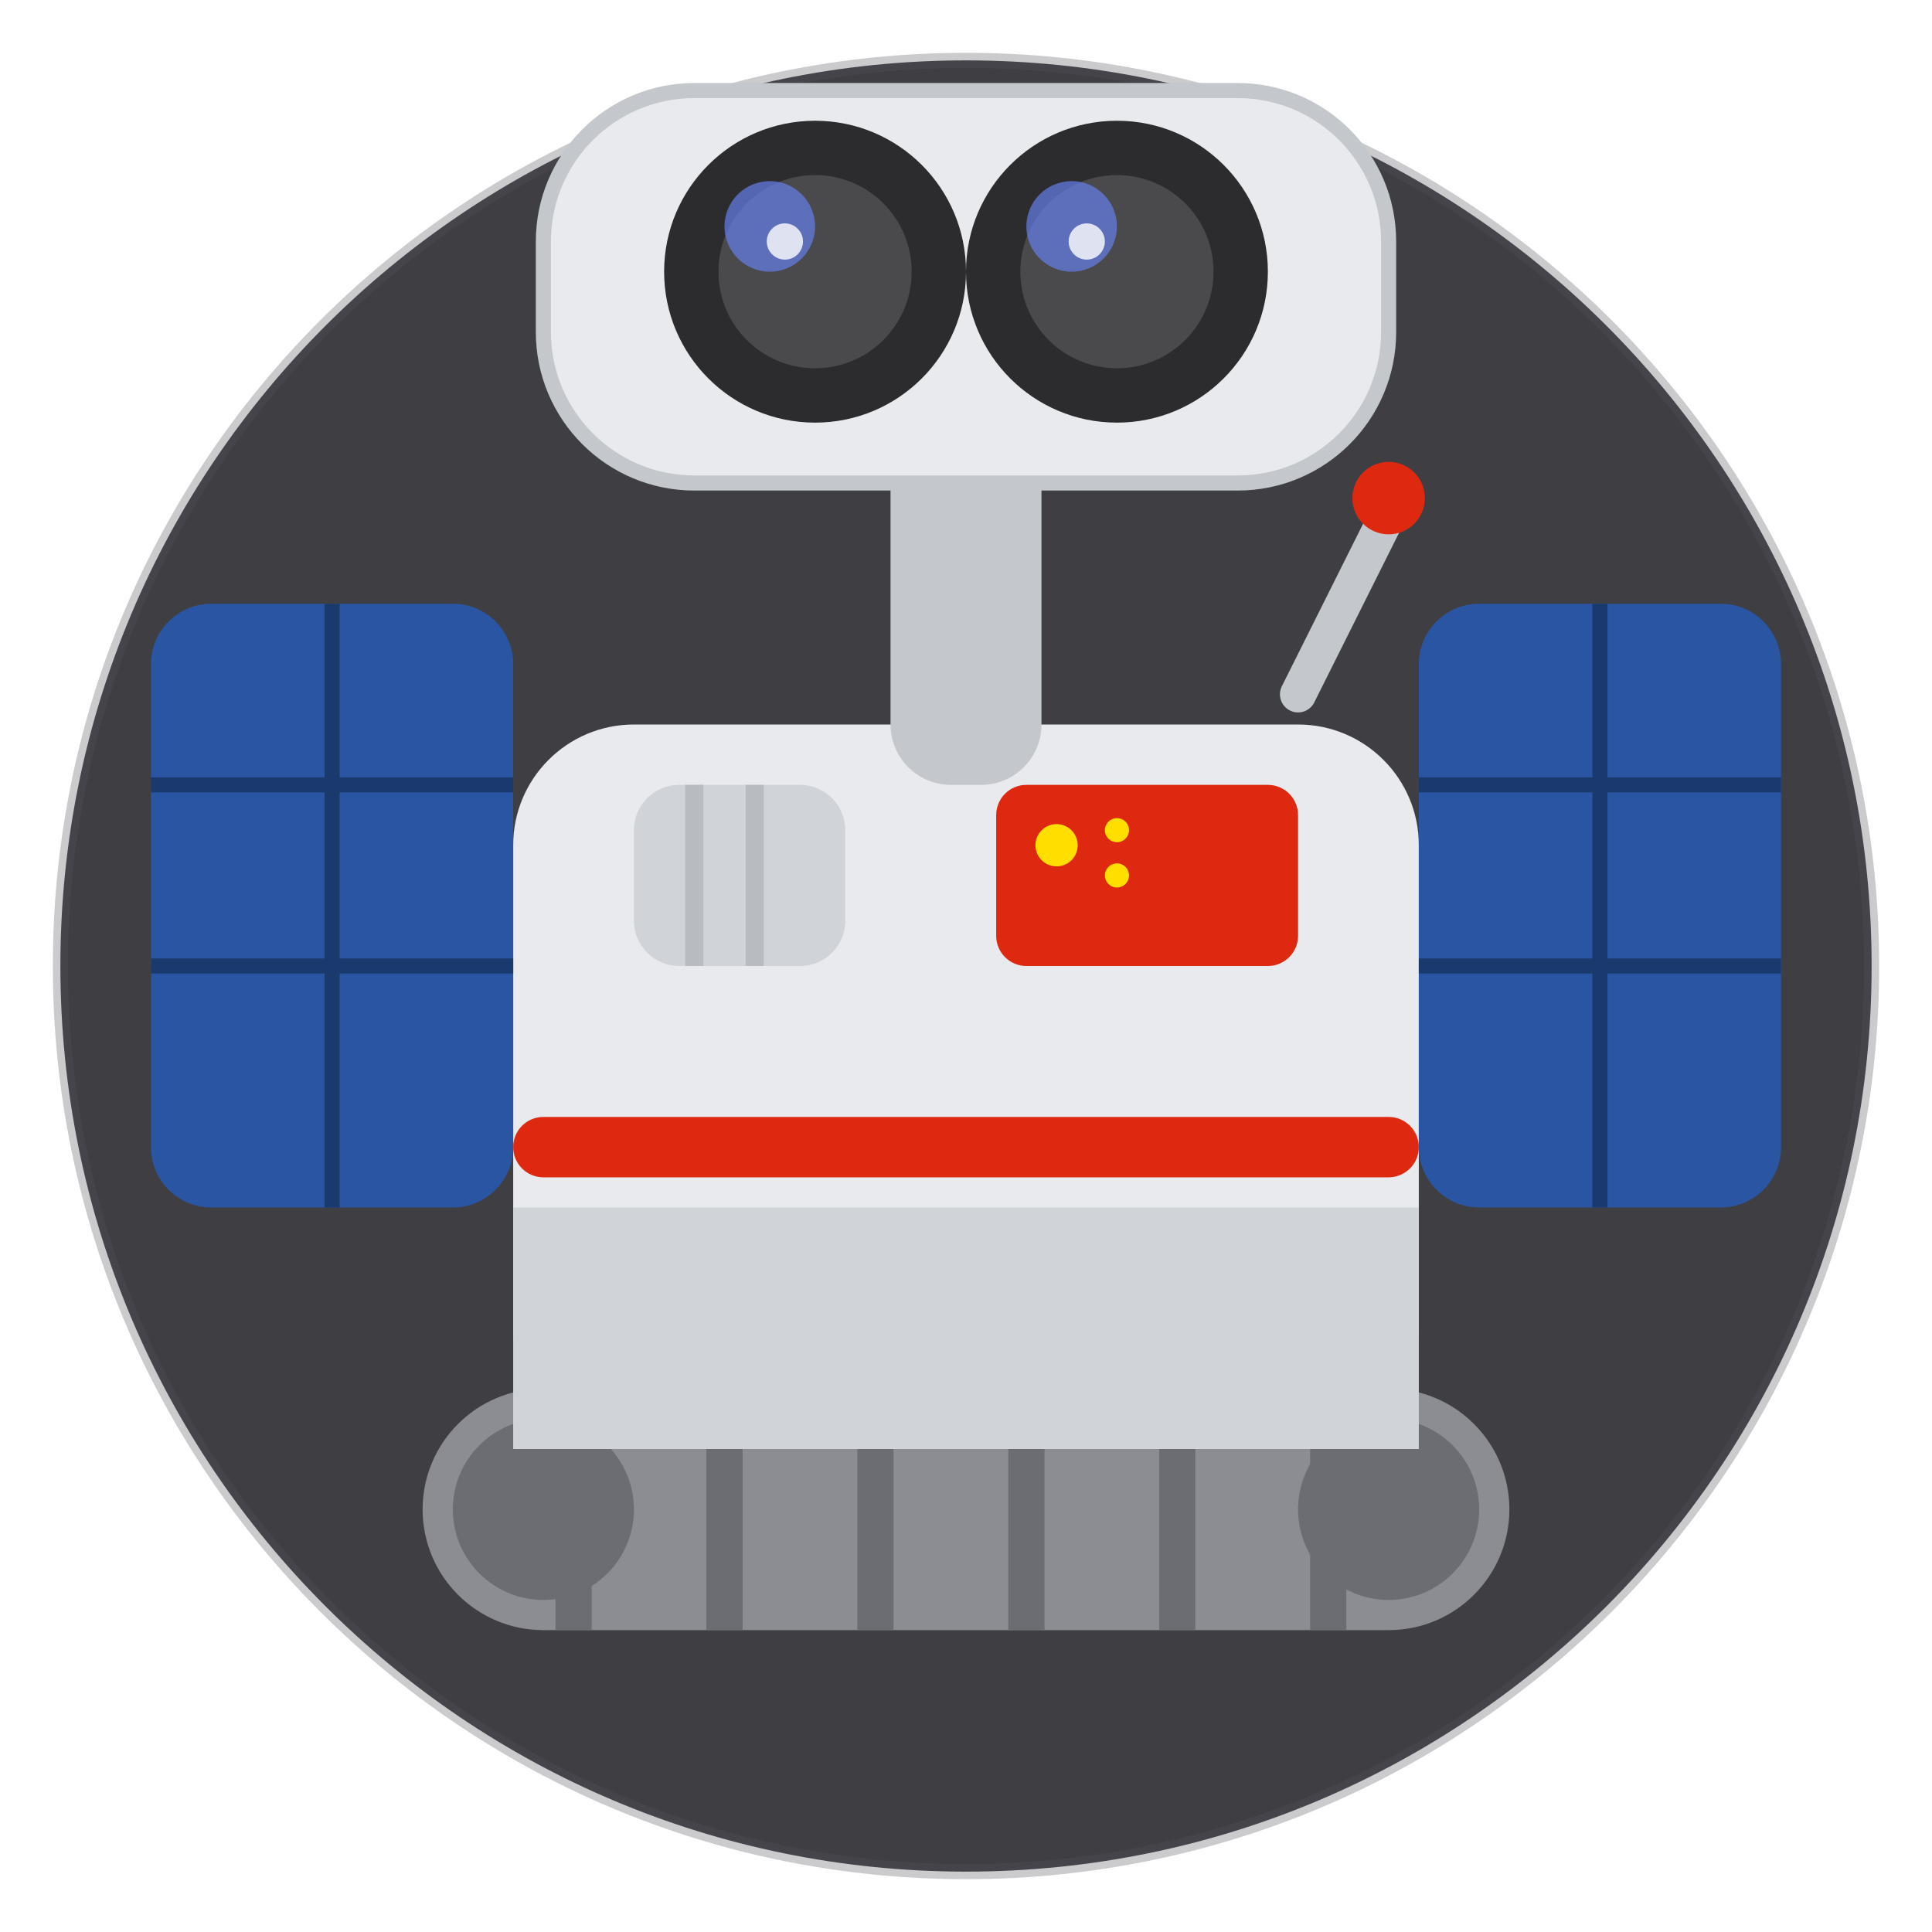
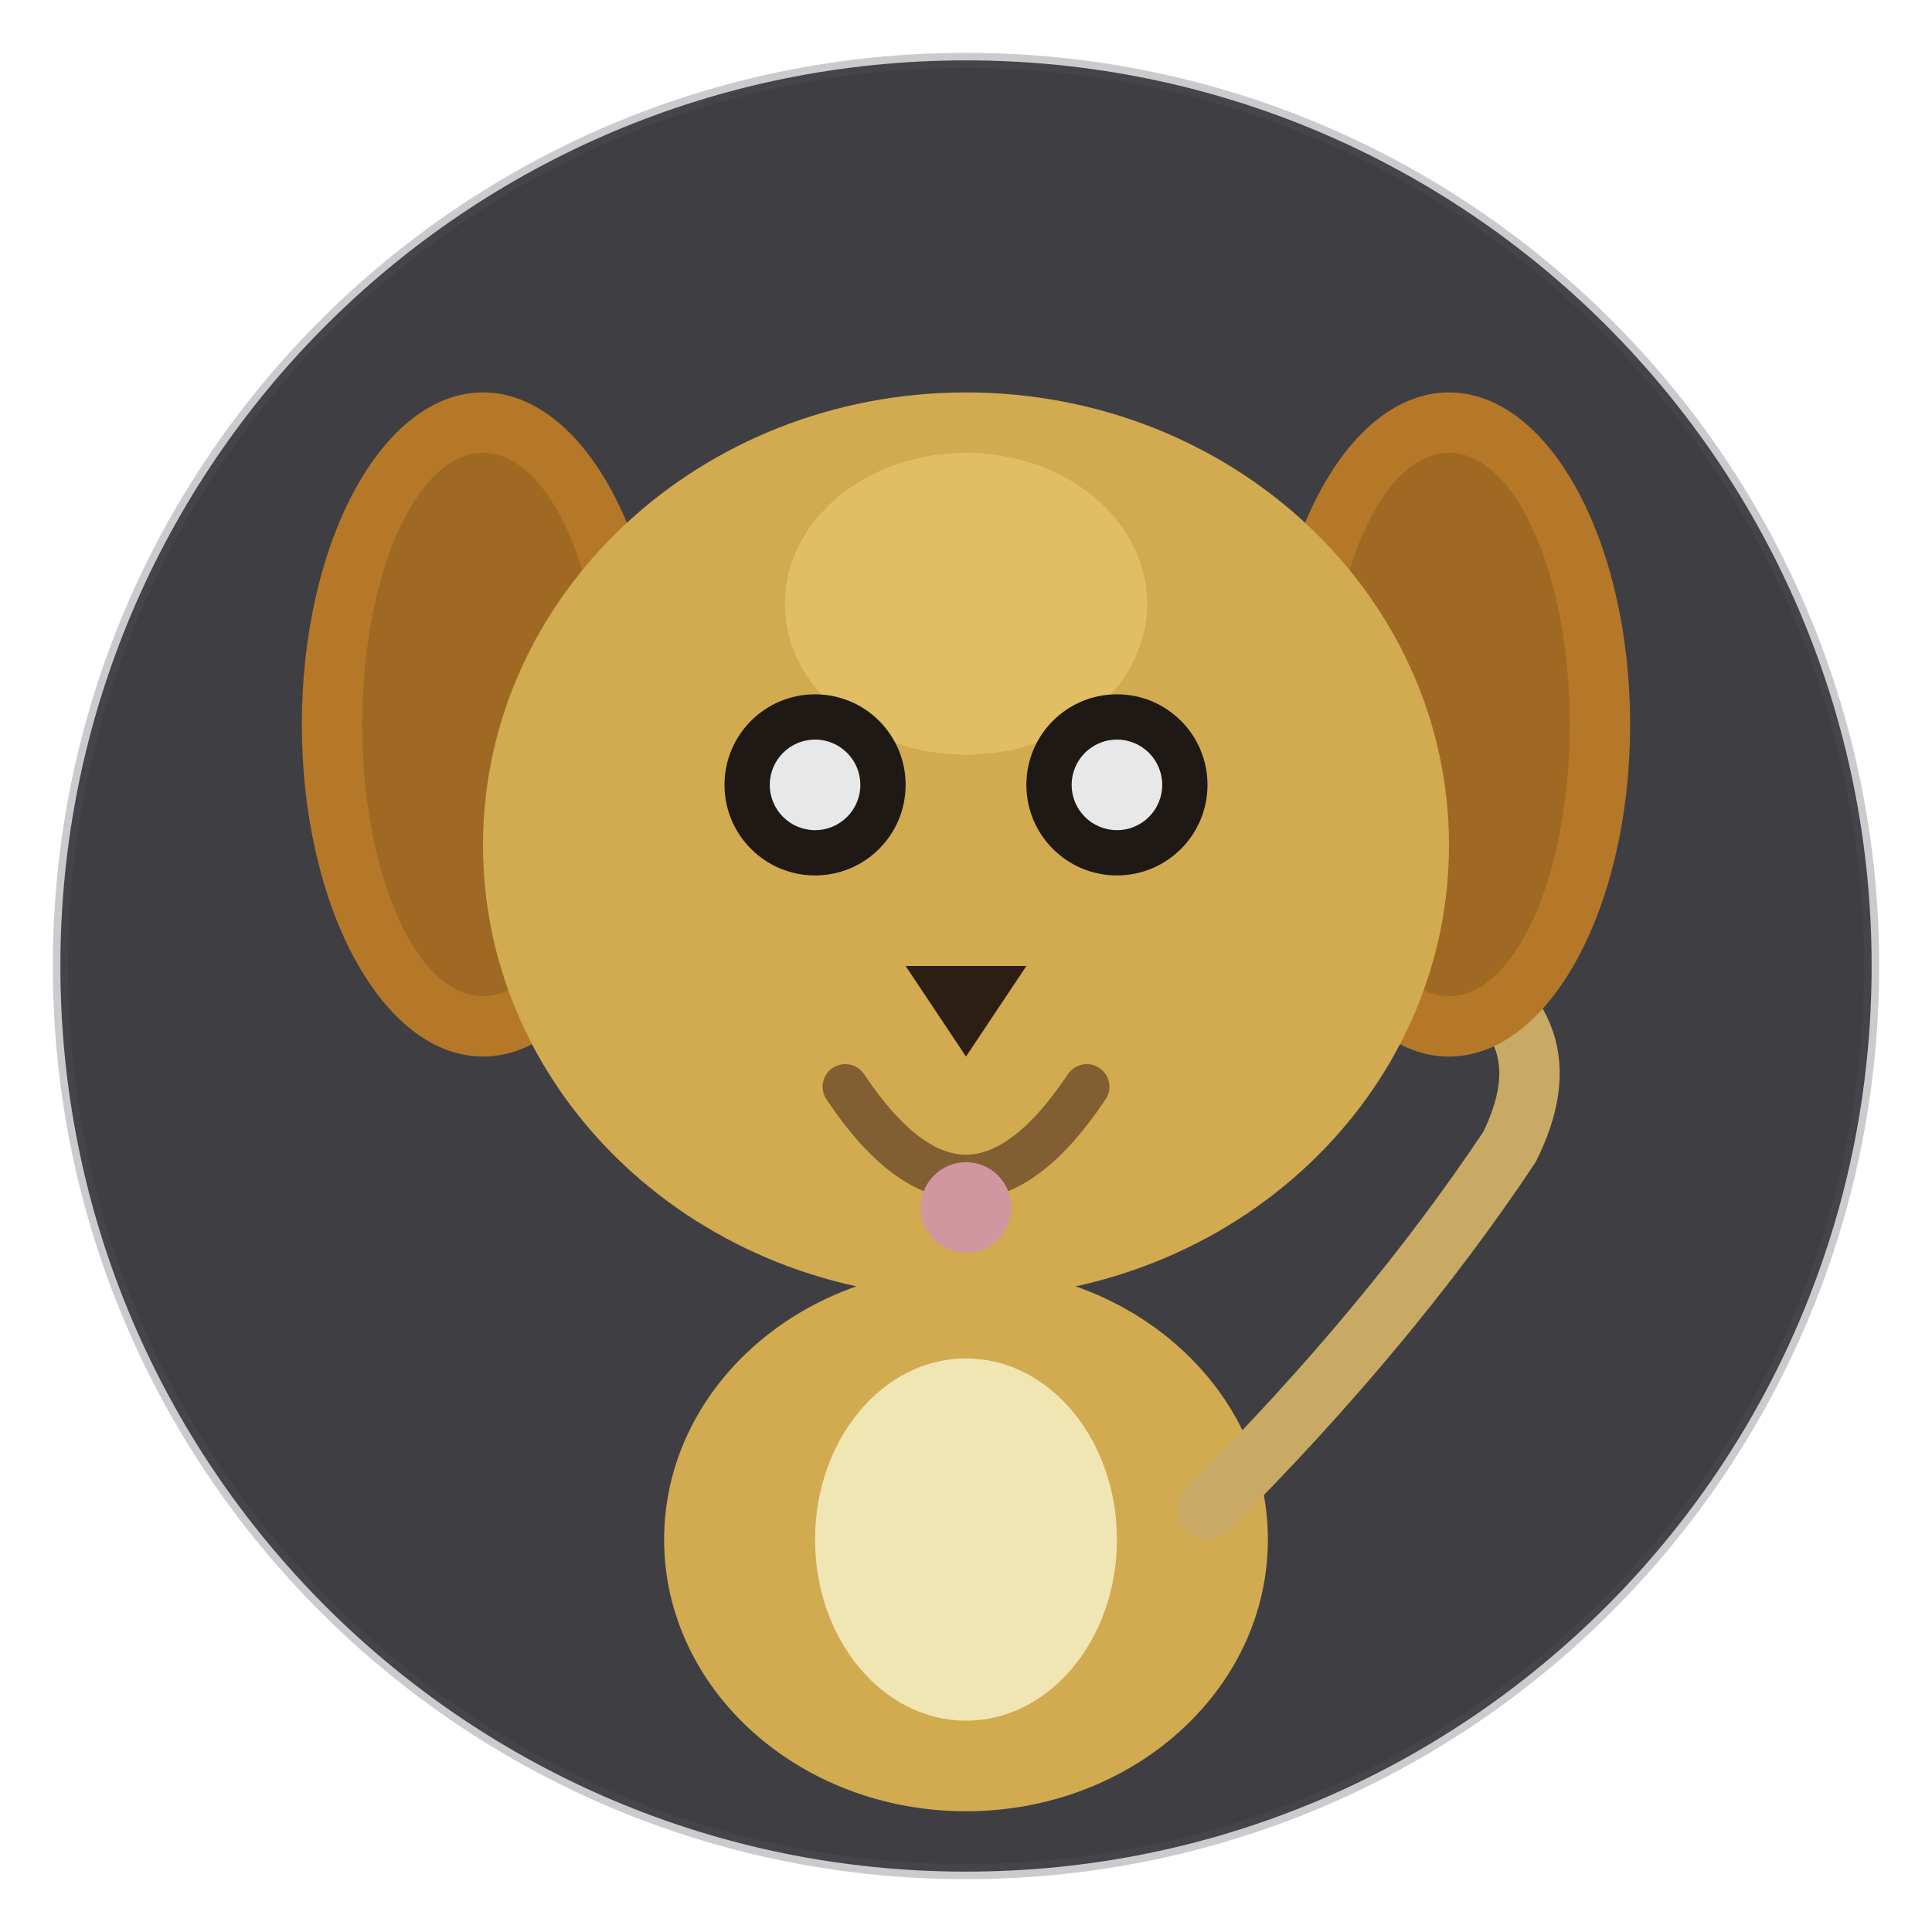
<svg xmlns="http://www.w3.org/2000/svg" width="64" height="64" viewBox="0 0 64 64">
  <circle cx="32" cy="32" r="30" fill="rgba(30,30,35,0.85)" />
  <circle cx="32" cy="32" r="30" stroke="rgba(80,80,90,0.3)" stroke-width="0.5" fill="none" />
-   <rect x="14" y="46" width="36" height="8" rx="4" fill="#8B8D92" />
-   <line x1="19" y1="46" x2="19" y2="54" stroke="#6B6D72" stroke-width="1.2" />
-   <line x1="24" y1="46" x2="24" y2="54" stroke="#6B6D72" stroke-width="1.2" />
-   <line x1="29" y1="46" x2="29" y2="54" stroke="#6B6D72" stroke-width="1.2" />
-   <line x1="34" y1="46" x2="34" y2="54" stroke="#6B6D72" stroke-width="1.2" />
-   <line x1="39" y1="46" x2="39" y2="54" stroke="#6B6D72" stroke-width="1.2" />
-   <line x1="44" y1="46" x2="44" y2="54" stroke="#6B6D72" stroke-width="1.2" />
-   <circle cx="18" cy="50" r="3" fill="#6B6D72" />
-   <circle cx="46" cy="50" r="3" fill="#6B6D72" />
-   <rect x="17" y="24" width="30" height="24" rx="4" fill="#E8EAED" />
-   <rect x="17" y="40" width="30" height="8" rx="0 0 4 4" fill="#D0D3D8" />
-   <rect x="21" y="26" width="7" height="6" rx="1.5" fill="#D0D3D8" />
-   <line x1="23" y1="26" x2="23" y2="32" stroke="#B8BBBF" stroke-width="0.6" />
-   <line x1="25" y1="26" x2="25" y2="32" stroke="#B8BBBF" stroke-width="0.6" />
-   <rect x="17" y="37" width="30" height="2" fill="#DE2910" rx="1" />
-   <rect x="33" y="26" width="10" height="6" rx="1" fill="#DE2910" />
-   <circle cx="35" cy="28" r="0.7" fill="#FFDE00" />
-   <circle cx="37" cy="27.5" r="0.4" fill="#FFDE00" />
-   <circle cx="37" cy="29" r="0.4" fill="#FFDE00" />
-   <rect x="5" y="20" width="12" height="20" rx="2" fill="#2955A3" />
-   <line x1="11" y1="20" x2="11" y2="40" stroke="#1A3A6E" stroke-width="0.5" />
-   <line x1="5" y1="26" x2="17" y2="26" stroke="#1A3A6E" stroke-width="0.5" />
-   <line x1="5" y1="32" x2="17" y2="32" stroke="#1A3A6E" stroke-width="0.5" />
-   <rect x="47" y="20" width="12" height="20" rx="2" fill="#2955A3" />
-   <line x1="53" y1="20" x2="53" y2="40" stroke="#1A3A6E" stroke-width="0.5" />
-   <line x1="47" y1="26" x2="59" y2="26" stroke="#1A3A6E" stroke-width="0.5" />
-   <line x1="47" y1="32" x2="59" y2="32" stroke="#1A3A6E" stroke-width="0.5" />
-   <rect x="29.5" y="12" width="5" height="14" rx="2" fill="#C4C7CC" />
-   <rect x="18" y="3" width="28" height="13" rx="5" fill="#E8EAED" />
-   <rect x="18" y="3" width="28" height="13" rx="5" stroke="#C4C7CC" stroke-width="0.5" fill="none" />
-   <circle cx="27" cy="9" r="5" fill="#2C2C2E" />
-   <circle cx="27" cy="9" r="3.2" fill="#4A4A4C" />
-   <circle cx="25.5" cy="7.5" r="1.5" fill="rgba(102,126,234,0.7)" />
-   <circle cx="26" cy="8" r="0.6" fill="rgba(255,255,255,0.8)" />
-   <circle cx="37" cy="9" r="5" fill="#2C2C2E" />
-   <circle cx="37" cy="9" r="3.2" fill="#4A4A4C" />
-   <circle cx="35.5" cy="7.5" r="1.5" fill="rgba(102,126,234,0.7)" />
-   <circle cx="36" cy="8" r="0.6" fill="rgba(255,255,255,0.8)" />
-   <line x1="43" y1="23" x2="46" y2="17" stroke="#C4C7CC" stroke-width="1.2" stroke-linecap="round" />
-   <circle cx="46" cy="16.5" r="1.2" fill="#DE2910" />
+   <ellipse cx="32" cy="51" rx="10" ry="9" fill="#D2AA50" />
+   <ellipse cx="32" cy="51" rx="5" ry="6" fill="#F0E6B4" />
+   <path d="M 40 50 Q 46 44 50 38 Q 52 34 48 32" stroke="#C8AA64" stroke-width="2" fill="none" stroke-linecap="round" />
+   <ellipse cx="16" cy="24" rx="6" ry="11" fill="#B47828" />
+   <ellipse cx="16" cy="24" rx="4" ry="9" fill="#A06923" />
+   <ellipse cx="48" cy="24" rx="6" ry="11" fill="#B47828" />
+   <ellipse cx="48" cy="24" rx="4" ry="9" fill="#A06923" />
+   <ellipse cx="32" cy="28" rx="16" ry="15" fill="#D2AA50" />
+   <ellipse cx="32" cy="20" rx="6" ry="5" fill="#E1BE64" />
+   <ellipse cx="27" cy="26" rx="3" ry="3" fill="#1E1914" />
+   <ellipse cx="27" cy="26" rx="1.5" ry="1.5" fill="rgba(255,255,255,0.9)" />
+   <ellipse cx="37" cy="26" rx="3" ry="3" fill="#1E1914" />
+   <ellipse cx="37" cy="26" rx="1.5" ry="1.5" fill="rgba(255,255,255,0.9)" />
+   <polygon points="30,32 34,32 32,35" fill="#2D1E14" />
+   <path d="M 28 36 Q 30 39 32 39 Q 34 39 36 36" stroke="#825F32" stroke-width="1.5" fill="none" stroke-linecap="round" />
+   <ellipse cx="32" cy="40" rx="1.5" ry="1.5" fill="#D296A0" />
</svg>
